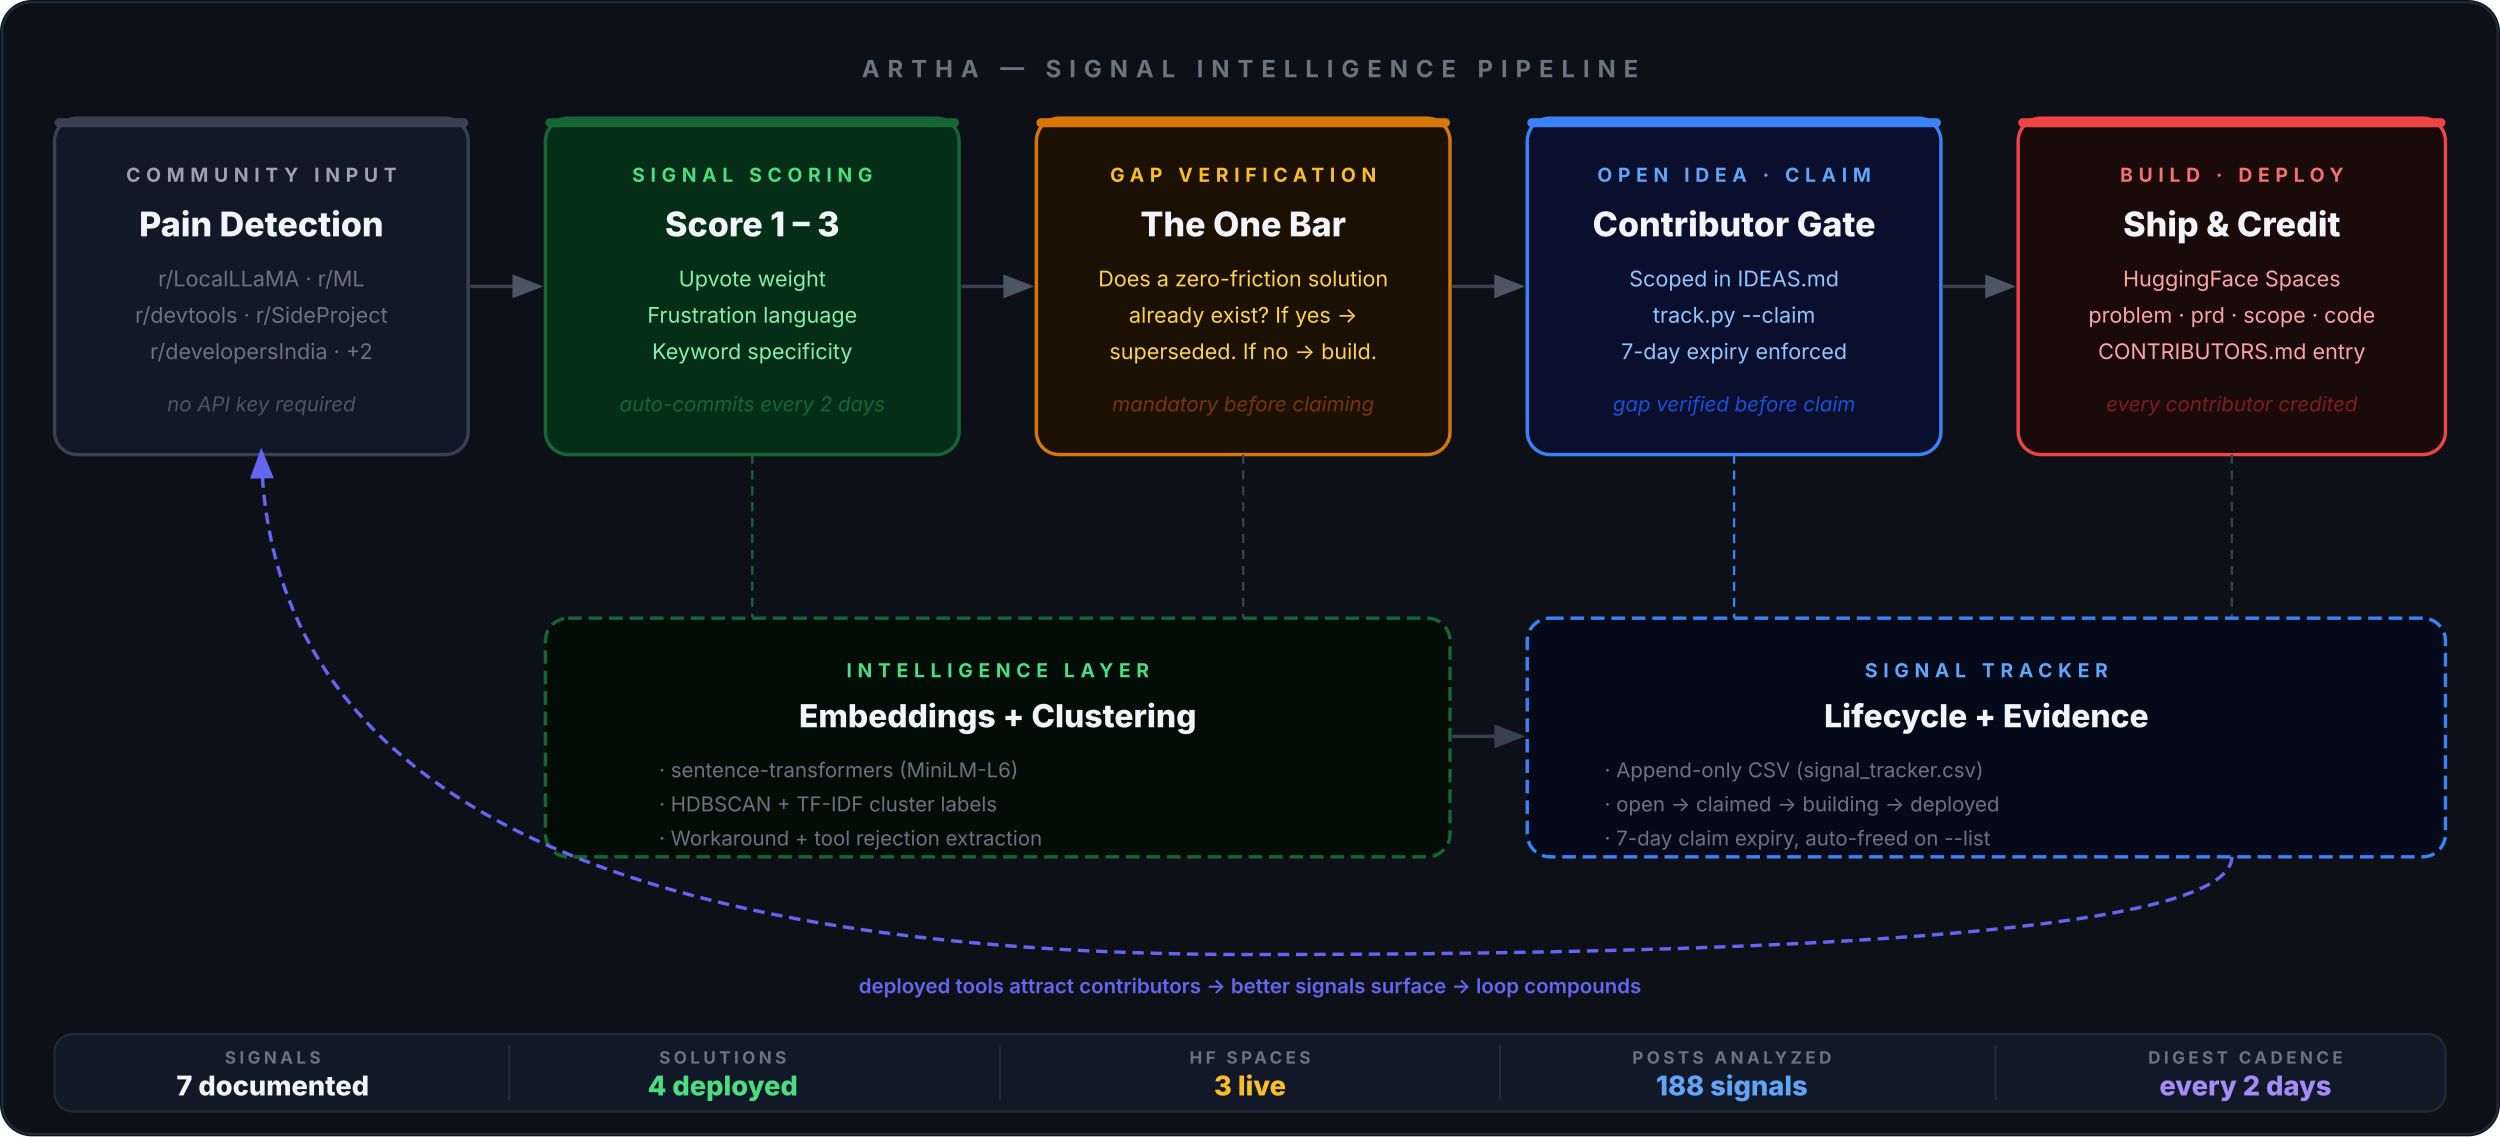
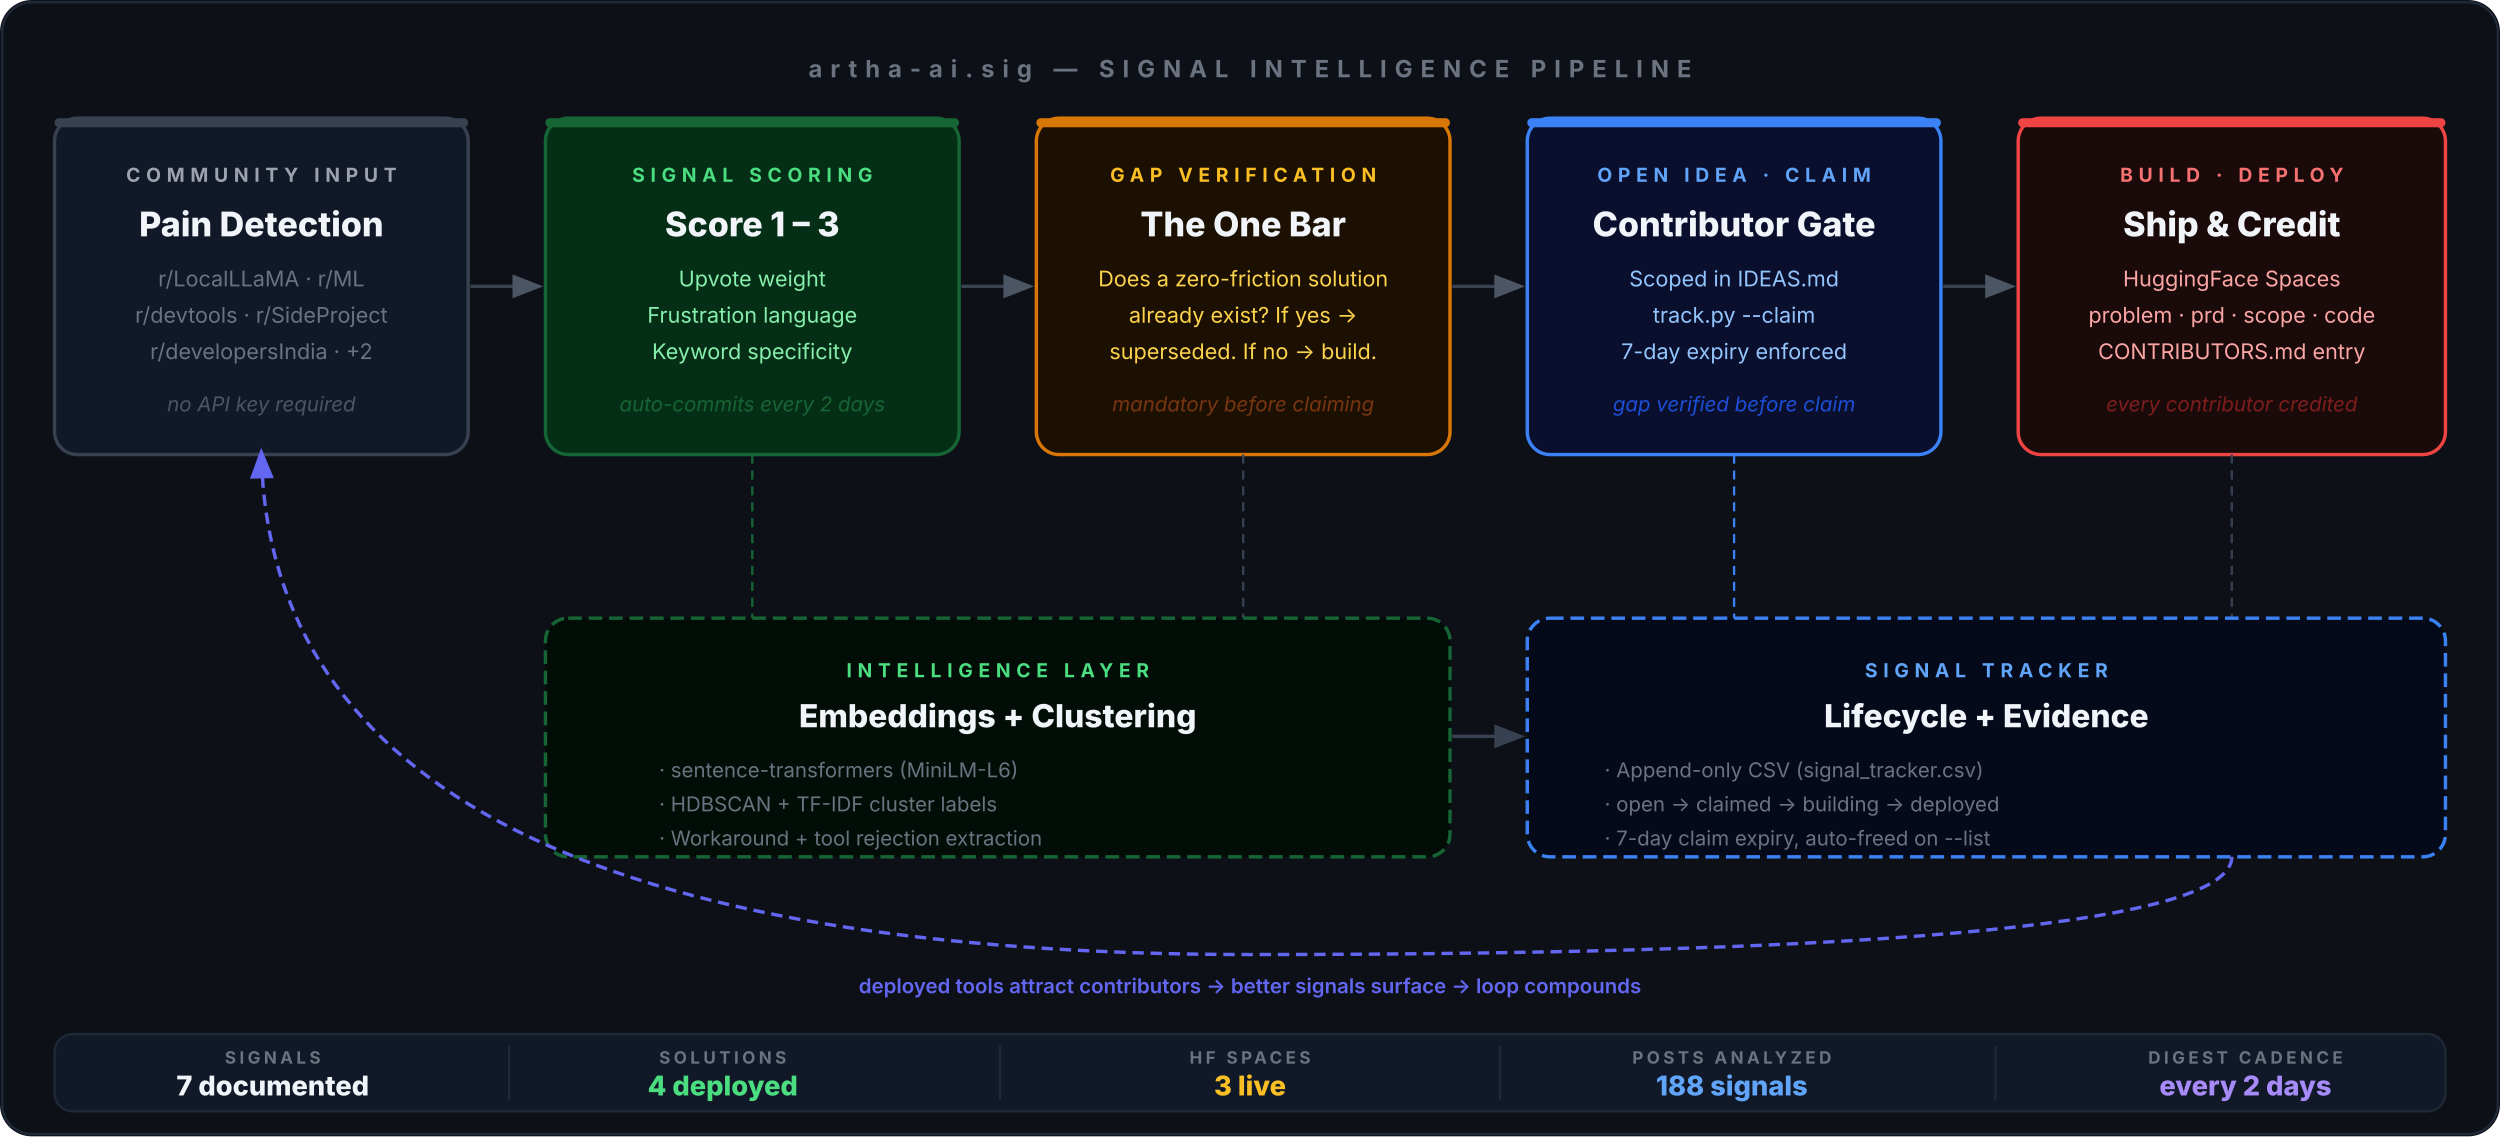
<svg xmlns="http://www.w3.org/2000/svg" viewBox="0 0 1100 500" font-family="system-ui,-apple-system,BlinkMacSystemFont,'Segoe UI',sans-serif" role="img">
  <defs>
    <marker id="arr" markerWidth="9" markerHeight="9" refX="7" refY="3.5" orient="auto">
      <path d="M0,0 L0,7 L9,3.5 z" fill="#4b5563" />
    </marker>
    <marker id="arr2" markerWidth="9" markerHeight="9" refX="7" refY="3.5" orient="auto">
      <path d="M0,0 L0,7 L9,3.5 z" fill="#374151" />
    </marker>
    <marker id="arr-back" markerWidth="9" markerHeight="9" refX="7" refY="3.5" orient="auto">
      <path d="M0,0 L0,7 L9,3.5 z" fill="#6366f1" />
    </marker>
  </defs>
  <rect width="1100" height="500" fill="#0d1117" rx="14" />
  <rect x="1" y="1" width="1098" height="498" fill="none" stroke="#1f2937" stroke-width="1" rx="13" />
-   <text x="550" y="34" text-anchor="middle" fill="#6b7280" font-size="10.5" font-weight="700" letter-spacing="3.5">ARTHA — SIGNAL INTELLIGENCE PIPELINE</text>
+   <text x="550" y="34" text-anchor="middle" fill="#6b7280" font-size="10.5" font-weight="700" letter-spacing="3.5">artha-ai.sig — SIGNAL INTELLIGENCE PIPELINE</text>
  <rect x="24" y="52" width="182" height="148" rx="10" fill="#111827" stroke="#374151" stroke-width="1.5" />
  <rect x="24" y="52" width="182" height="4" rx="2" fill="#374151" />
  <text x="115" y="80" text-anchor="middle" fill="#9ca3af" font-size="8.5" font-weight="700" letter-spacing="2.5">COMMUNITY INPUT</text>
  <text x="115" y="104" text-anchor="middle" fill="#f1f5f9" font-size="15" font-weight="800">Pain Detection</text>
  <text x="115" y="126" text-anchor="middle" fill="#6b7280" font-size="9.5">r/LocalLLaMA · r/ML</text>
  <text x="115" y="142" text-anchor="middle" fill="#6b7280" font-size="9.5">r/devtools · r/SideProject</text>
  <text x="115" y="158" text-anchor="middle" fill="#6b7280" font-size="9.5">r/developersIndia · +2</text>
  <text x="115" y="181" text-anchor="middle" fill="#4b5563" font-size="9" font-style="italic">no API key required</text>
  <line x1="207" y1="126" x2="236" y2="126" stroke="#374151" stroke-width="1.5" marker-end="url(#arr)" />
  <rect x="240" y="52" width="182" height="148" rx="10" fill="#052e16" stroke="#166534" stroke-width="1.5" />
  <rect x="240" y="52" width="182" height="4" rx="2" fill="#166534" />
  <text x="331" y="80" text-anchor="middle" fill="#4ade80" font-size="8.5" font-weight="700" letter-spacing="2.5">SIGNAL SCORING</text>
  <text x="331" y="104" text-anchor="middle" fill="#f1f5f9" font-size="15" font-weight="800">Score 1 – 3</text>
  <text x="331" y="126" text-anchor="middle" fill="#86efac" font-size="9.5">Upvote weight</text>
  <text x="331" y="142" text-anchor="middle" fill="#86efac" font-size="9.5">Frustration language</text>
  <text x="331" y="158" text-anchor="middle" fill="#86efac" font-size="9.5">Keyword specificity</text>
  <text x="331" y="181" text-anchor="middle" fill="#166534" font-size="9" font-style="italic">auto-commits every 2 days</text>
  <line x1="423" y1="126" x2="452" y2="126" stroke="#374151" stroke-width="1.5" marker-end="url(#arr)" />
  <rect x="456" y="52" width="182" height="148" rx="10" fill="#1c1002" stroke="#d97706" stroke-width="1.5" />
  <rect x="456" y="52" width="182" height="4" rx="2" fill="#d97706" />
  <text x="547" y="80" text-anchor="middle" fill="#fbbf24" font-size="8.5" font-weight="700" letter-spacing="2.5">GAP VERIFICATION</text>
  <text x="547" y="104" text-anchor="middle" fill="#f1f5f9" font-size="15" font-weight="800">The One Bar</text>
  <text x="547" y="126" text-anchor="middle" fill="#fcd34d" font-size="9.5">Does a zero-friction solution</text>
  <text x="547" y="142" text-anchor="middle" fill="#fcd34d" font-size="9.5">already exist? If yes →</text>
  <text x="547" y="158" text-anchor="middle" fill="#fcd34d" font-size="9.5">superseded. If no → build.</text>
  <text x="547" y="181" text-anchor="middle" fill="#78350f" font-size="9" font-style="italic">mandatory before claiming</text>
  <line x1="639" y1="126" x2="668" y2="126" stroke="#374151" stroke-width="1.5" marker-end="url(#arr)" />
  <rect x="672" y="52" width="182" height="148" rx="10" fill="#0a0f2e" stroke="#3b82f6" stroke-width="1.5" />
  <rect x="672" y="52" width="182" height="4" rx="2" fill="#3b82f6" />
  <text x="763" y="80" text-anchor="middle" fill="#60a5fa" font-size="8.5" font-weight="700" letter-spacing="2.5">OPEN IDEA · CLAIM</text>
  <text x="763" y="104" text-anchor="middle" fill="#f1f5f9" font-size="15" font-weight="800">Contributor Gate</text>
  <text x="763" y="126" text-anchor="middle" fill="#93c5fd" font-size="9.5">Scoped in IDEAS.md</text>
  <text x="763" y="142" text-anchor="middle" fill="#93c5fd" font-size="9.5">track.py --claim</text>
  <text x="763" y="158" text-anchor="middle" fill="#93c5fd" font-size="9.5">7-day expiry enforced</text>
  <text x="763" y="181" text-anchor="middle" fill="#1d4ed8" font-size="9" font-style="italic">gap verified before claim</text>
  <line x1="855" y1="126" x2="884" y2="126" stroke="#374151" stroke-width="1.5" marker-end="url(#arr)" />
  <rect x="888" y="52" width="188" height="148" rx="10" fill="#1a0a0a" stroke="#ef4444" stroke-width="1.5" />
  <rect x="888" y="52" width="188" height="4" rx="2" fill="#ef4444" />
  <text x="982" y="80" text-anchor="middle" fill="#f87171" font-size="8.5" font-weight="700" letter-spacing="2.5">BUILD · DEPLOY</text>
  <text x="982" y="104" text-anchor="middle" fill="#f1f5f9" font-size="15" font-weight="800">Ship &amp; Credit</text>
  <text x="982" y="126" text-anchor="middle" fill="#fca5a5" font-size="9.5">HuggingFace Spaces</text>
  <text x="982" y="142" text-anchor="middle" fill="#fca5a5" font-size="9.5">problem · prd · scope · code</text>
  <text x="982" y="158" text-anchor="middle" fill="#fca5a5" font-size="9.5">CONTRIBUTORS.md entry</text>
  <text x="982" y="181" text-anchor="middle" fill="#7f1d1d" font-size="9" font-style="italic">every contributor credited</text>
  <line x1="331" y1="200" x2="331" y2="272" stroke="#166534" stroke-width="1" stroke-dasharray="4,3" />
  <line x1="547" y1="200" x2="547" y2="272" stroke="#374151" stroke-width="1" stroke-dasharray="4,3" />
  <line x1="763" y1="200" x2="763" y2="272" stroke="#3b82f6" stroke-width="1" stroke-dasharray="4,3" />
  <line x1="982" y1="200" x2="982" y2="272" stroke="#374151" stroke-width="1" stroke-dasharray="4,3" />
  <rect x="240" y="272" width="398" height="105" rx="10" fill="#030d07" stroke="#166534" stroke-width="1.5" stroke-dasharray="6,3" />
  <text x="439" y="298" text-anchor="middle" fill="#4ade80" font-size="8.5" font-weight="700" letter-spacing="2.5">INTELLIGENCE LAYER</text>
  <text x="439" y="320" text-anchor="middle" fill="#f1f5f9" font-size="14" font-weight="800">Embeddings + Clustering</text>
  <text x="290" y="342" fill="#6b7280" font-size="9">· sentence-transformers (MiniLM-L6)</text>
  <text x="290" y="357" fill="#6b7280" font-size="9">· HDBSCAN + TF-IDF cluster labels</text>
  <text x="290" y="372" fill="#6b7280" font-size="9">· Workaround + tool rejection extraction</text>
  <line x1="639" y1="324" x2="668" y2="324" stroke="#374151" stroke-width="1.5" marker-end="url(#arr2)" />
  <rect x="672" y="272" width="404" height="105" rx="10" fill="#050a1a" stroke="#3b82f6" stroke-width="1.5" stroke-dasharray="6,3" />
  <text x="874" y="298" text-anchor="middle" fill="#60a5fa" font-size="8.5" font-weight="700" letter-spacing="2.5">SIGNAL TRACKER</text>
  <text x="874" y="320" text-anchor="middle" fill="#f1f5f9" font-size="14" font-weight="800">Lifecycle + Evidence</text>
  <text x="706" y="342" fill="#6b7280" font-size="9">· Append-only CSV (signal_tracker.csv)</text>
  <text x="706" y="357" fill="#6b7280" font-size="9">· open → claimed → building → deployed</text>
  <text x="706" y="372" fill="#6b7280" font-size="9">· 7-day claim expiry, auto-freed on --list</text>
  <path d="M982 377 Q982 420 550 420 Q120 420 115 200" fill="none" stroke="#6366f1" stroke-width="1.5" stroke-dasharray="5,3" marker-end="url(#arr-back)" />
  <text x="550" y="437" text-anchor="middle" fill="#6366f1" font-size="9" font-weight="600">deployed tools attract contributors → better signals surface → loop compounds</text>
  <rect x="24" y="455" width="1052" height="34" rx="8" fill="#111827" stroke="#1f2937" stroke-width="1" />
  <text x="120" y="468" text-anchor="middle" fill="#6b7280" font-size="7.5" font-weight="700" letter-spacing="1.5">SIGNALS</text>
  <text x="120" y="482" text-anchor="middle" fill="#f1f5f9" font-size="12" font-weight="800">7 documented</text>
  <line x1="224" y1="460" x2="224" y2="484" stroke="#1f2937" stroke-width="1" />
  <text x="318" y="468" text-anchor="middle" fill="#6b7280" font-size="7.5" font-weight="700" letter-spacing="1.5">SOLUTIONS</text>
  <text x="318" y="482" text-anchor="middle" fill="#4ade80" font-size="12" font-weight="800">4 deployed</text>
  <line x1="440" y1="460" x2="440" y2="484" stroke="#1f2937" stroke-width="1" />
  <text x="550" y="468" text-anchor="middle" fill="#6b7280" font-size="7.5" font-weight="700" letter-spacing="1.5">HF SPACES</text>
  <text x="550" y="482" text-anchor="middle" fill="#fbbf24" font-size="12" font-weight="800">3 live</text>
  <line x1="660" y1="460" x2="660" y2="484" stroke="#1f2937" stroke-width="1" />
  <text x="762" y="468" text-anchor="middle" fill="#6b7280" font-size="7.5" font-weight="700" letter-spacing="1.5">POSTS ANALYZED</text>
  <text x="762" y="482" text-anchor="middle" fill="#60a5fa" font-size="12" font-weight="800">188 signals</text>
  <line x1="878" y1="460" x2="878" y2="484" stroke="#1f2937" stroke-width="1" />
  <text x="988" y="468" text-anchor="middle" fill="#6b7280" font-size="7.5" font-weight="700" letter-spacing="1.5">DIGEST CADENCE</text>
  <text x="988" y="482" text-anchor="middle" fill="#a78bfa" font-size="12" font-weight="800">every 2 days</text>
</svg>
